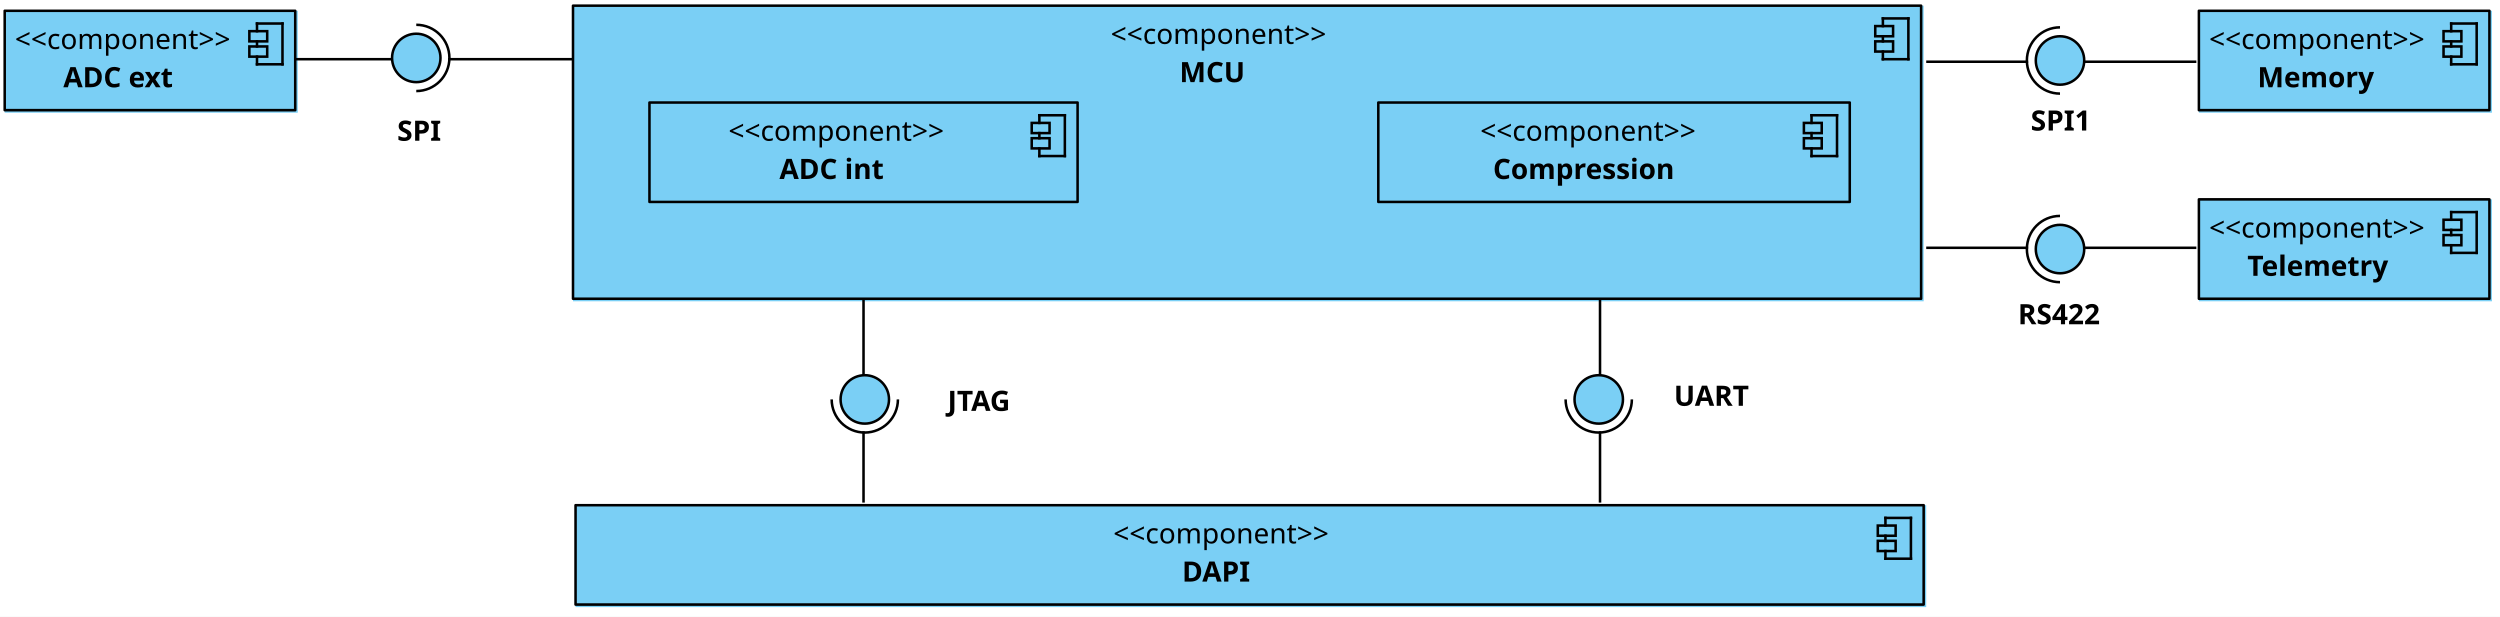
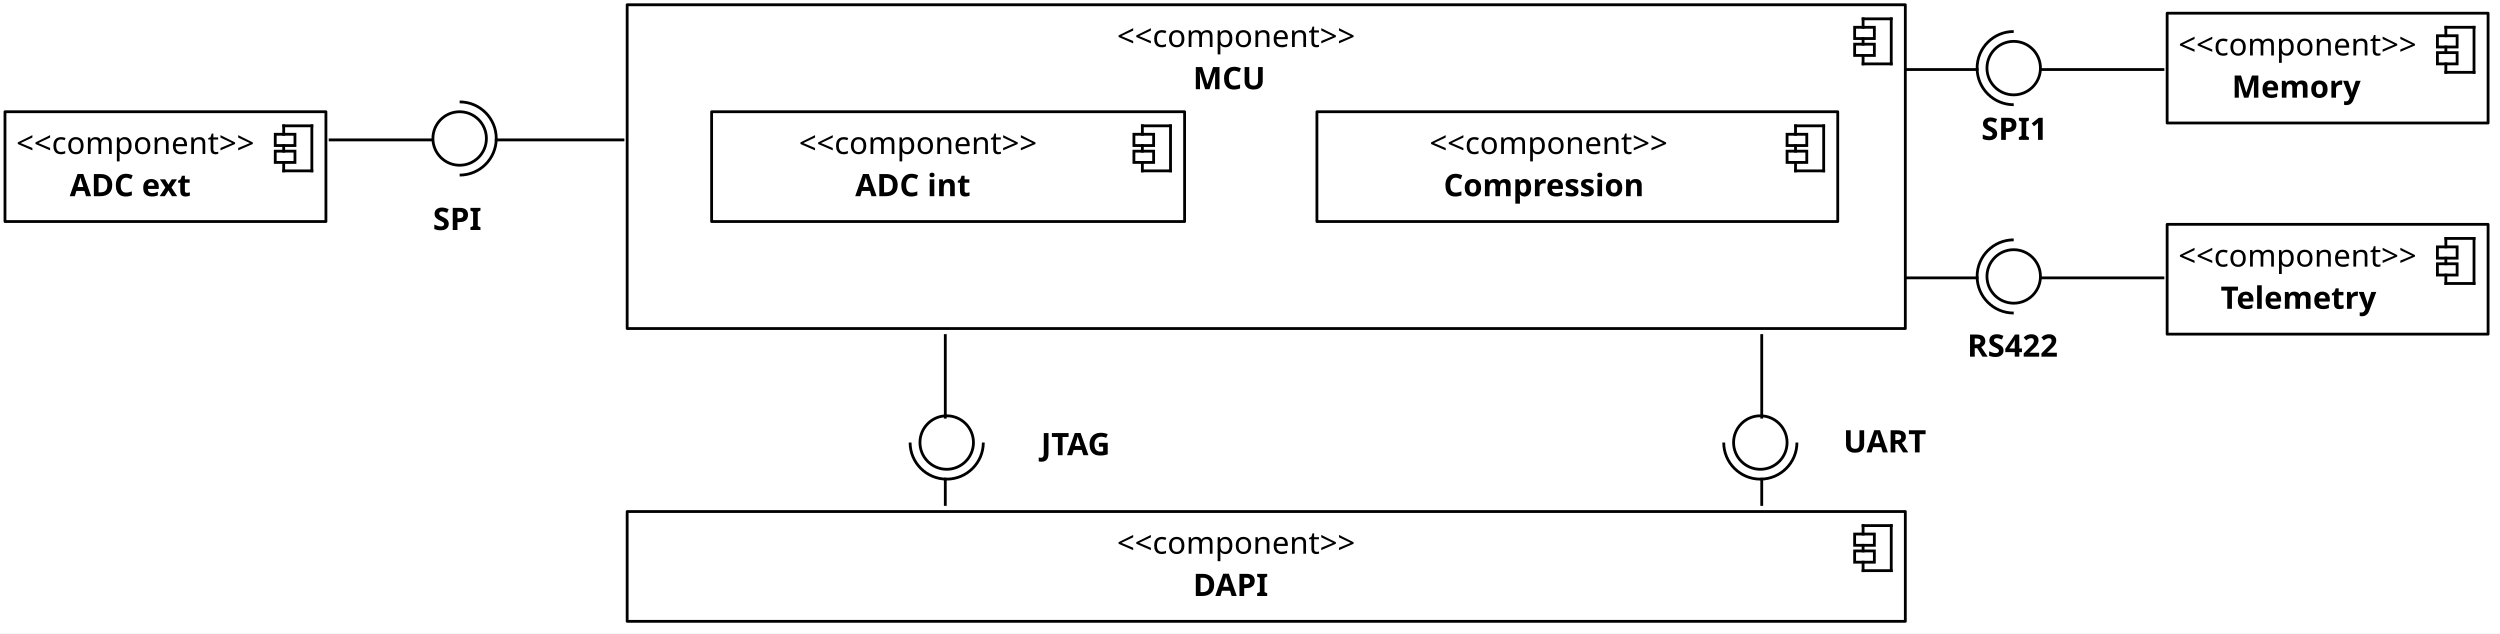
- <svg xmlns="http://www.w3.org/2000/svg" fill-opacity="0" color-rendering="auto" color-interpolation="auto" text-rendering="auto" stroke="rgb(0,0,0)" stroke-linecap="square" width="981" stroke-miterlimit="10" shape-rendering="auto" stroke-opacity="0" fill="rgb(0,0,0)" stroke-dasharray="none" font-weight="normal" stroke-width="1" height="242" font-family="'Dialog'" font-style="normal" stroke-linejoin="miter" font-size="12px" stroke-dashoffset="0" image-rendering="auto">
+ <svg xmlns="http://www.w3.org/2000/svg" fill-opacity="0" color-rendering="auto" color-interpolation="auto" text-rendering="auto" stroke="rgb(0,0,0)" stroke-linecap="square" width="888" stroke-miterlimit="10" shape-rendering="auto" stroke-opacity="0" fill="rgb(0,0,0)" stroke-dasharray="none" font-weight="normal" stroke-width="1" height="225" font-family="'Dialog'" font-style="normal" stroke-linejoin="miter" font-size="12px" stroke-dashoffset="0" image-rendering="auto">
  <defs id="genericDefs" />
  <g>
    <defs id="defs1">
      <clipPath clipPathUnits="userSpaceOnUse" id="clipPath1">
        <path d="M-7 -7 L126 -7 L126 51 L-7 51 L-7 -7 Z" />
      </clipPath>
      <clipPath clipPathUnits="userSpaceOnUse" id="clipPath2">
+         <path d="M0 0 L0 40 L90 40 L90 0 Z" />
+       </clipPath>
+       <clipPath clipPathUnits="userSpaceOnUse" id="clipPath3">
        <path d="M0 0 L0 7 L115 7 L115 0 Z" />
      </clipPath>
-       <clipPath clipPathUnits="userSpaceOnUse" id="clipPath3">
-         <path d="M0 0 L0 40 L90 40 L90 0 Z" />
-       </clipPath>
      <clipPath clipPathUnits="userSpaceOnUse" id="clipPath4">
-         <path d="M-7 -7 L541 -7 L541 127 L-7 127 L-7 -7 Z" />
+         <path d="M-7 -7 L466 -7 L466 127 L-7 127 L-7 -7 Z" />
      </clipPath>
      <clipPath clipPathUnits="userSpaceOnUse" id="clipPath5">
-         <path d="M0 0 L0 83 L530 83 L530 0 Z" />
+         <path d="M-0 0 L-0 116 L430 116 L430 0 Z" />
      </clipPath>
      <clipPath clipPathUnits="userSpaceOnUse" id="clipPath6">
-         <path d="M0 0 L0 116 L505 116 L505 0 Z" />
+         <path d="M-0 0 L-0 83 L455 83 L455 0 Z" />
      </clipPath>
      <clipPath clipPathUnits="userSpaceOnUse" id="clipPath7">
        <path d="M-7 -7 L180 -7 L180 51 L-7 51 L-7 -7 Z" />
      </clipPath>
      <clipPath clipPathUnits="userSpaceOnUse" id="clipPath8">
-         <path d="M0 0 L0 7 L169 7 L169 0 Z" />
+         <path d="M-0 0 L-0 40 L145 40 L145 0 Z" />
      </clipPath>
      <clipPath clipPathUnits="userSpaceOnUse" id="clipPath9">
-         <path d="M0 0 L0 40 L145 40 L145 0 Z" />
+         <path d="M-0 0 L-0 7 L169 7 L169 0 Z" />
      </clipPath>
      <clipPath clipPathUnits="userSpaceOnUse" id="clipPath10">
        <path d="M-7 -7 L197 -7 L197 51 L-7 51 L-7 -7 Z" />
      </clipPath>
      <clipPath clipPathUnits="userSpaceOnUse" id="clipPath11">
+         <path d="M-0 0 L-0 40 L162 40 L162 0 Z" />
+       </clipPath>
+       <clipPath clipPathUnits="userSpaceOnUse" id="clipPath12">
        <path d="M-0 0 L-0 7 L186 7 L186 0 Z" />
      </clipPath>
-       <clipPath clipPathUnits="userSpaceOnUse" id="clipPath12">
-         <path d="M-0 0 L-0 40 L162 40 L162 0 Z" />
-       </clipPath>
      <clipPath clipPathUnits="userSpaceOnUse" id="clipPath13">
+         <path d="M-0 0 L-0 40 L91 40 L91 0 Z" />
+       </clipPath>
+       <clipPath clipPathUnits="userSpaceOnUse" id="clipPath14">
        <path d="M-0 0 L-0 7 L115 7 L115 0 Z" />
      </clipPath>
-       <clipPath clipPathUnits="userSpaceOnUse" id="clipPath14">
-         <path d="M-0 0 L-0 40 L91 40 L91 0 Z" />
-       </clipPath>
      <clipPath clipPathUnits="userSpaceOnUse" id="clipPath15">
-         <path d="M-7 -7 L541 -7 L541 51 L-7 51 L-7 -7 Z" />
+         <path d="M-7 -7 L466 -7 L466 51 L-7 51 L-7 -7 Z" />
      </clipPath>
      <clipPath clipPathUnits="userSpaceOnUse" id="clipPath16">
-         <path d="M0 0 L0 7 L530 7 L530 0 Z" />
+         <path d="M-0 0 L-0 40 L430 40 L430 0 Z" />
      </clipPath>
      <clipPath clipPathUnits="userSpaceOnUse" id="clipPath17">
-         <path d="M0 0 L0 40 L505 40 L505 0 Z" />
+         <path d="M-0 0 L-0 7 L455 7 L455 0 Z" />
      </clipPath>
      <clipPath clipPathUnits="userSpaceOnUse" id="clipPath18">
        <path d="M-7 -7 L31 -7 L31 31 L-7 31 L-7 -7 Z" />
      </clipPath>
      <clipPath clipPathUnits="userSpaceOnUse" id="clipPath19">
+         <path d="M-37 -15 L74 -15 L74 30 L-37 30 L-37 -15 Z" />
+       </clipPath>
+       <clipPath clipPathUnits="userSpaceOnUse" id="clipPath20">
+         <path d="M-54 -16 L108 -16 L108 32 L-54 32 L-54 -16 Z" />
+       </clipPath>
+       <clipPath clipPathUnits="userSpaceOnUse" id="clipPath21">
+         <path d="M-44 -16 L88 -16 L88 32 L-44 32 L-44 -16 Z" />
+       </clipPath>
+       <clipPath clipPathUnits="userSpaceOnUse" id="clipPath22">
+         <path d="M-51 -17 L102 -17 L102 34 L-51 34 L-51 -17 Z" />
+       </clipPath>
+       <clipPath clipPathUnits="userSpaceOnUse" id="clipPath23">
        <path d="M-50 -16 L100 -16 L100 32 L-50 32 L-50 -16 Z" />
      </clipPath>
-       <clipPath clipPathUnits="userSpaceOnUse" id="clipPath20">
-         <path d="M-43 -15 L86 -15 L86 30 L-43 30 L-43 -15 Z" />
-       </clipPath>
-       <clipPath clipPathUnits="userSpaceOnUse" id="clipPath21">
-         <path d="M-54 -15 L108 -15 L108 30 L-54 30 L-54 -15 Z" />
-       </clipPath>
-       <clipPath clipPathUnits="userSpaceOnUse" id="clipPath22">
-         <path d="M-38 -16 L76 -16 L76 32 L-38 32 L-38 -16 Z" />
-       </clipPath>
-       <clipPath clipPathUnits="userSpaceOnUse" id="clipPath23">
-         <path d="M0 0 L119 0 L119 81 L0 81 L0 0 Z" />
-       </clipPath>
      <clipPath clipPathUnits="userSpaceOnUse" id="clipPath24">
-         <path d="M106 58 L106 74 L68 74 L68 58 ZM0 0 L0 81 L119 81 L119 0 Z" />
+         <path d="M0 0 L118 0 L118 81 L0 81 L0 0 Z" />
      </clipPath>
      <clipPath clipPathUnits="userSpaceOnUse" id="clipPath25">
-         <path d="M0 0 L133 0 L133 81 L0 81 L0 0 Z" />
+         <path d="M103 58 L103 73 L66 73 L66 58 ZM0 0 L0 81 L118 81 L118 0 Z" />
      </clipPath>
      <clipPath clipPathUnits="userSpaceOnUse" id="clipPath26">
-         <path d="M50 58 L50 74 L12 74 L12 58 ZM0 0 L0 81 L133 81 L133 0 Z" />
+         <path d="M-0 0 L131 0 L131 81 L-0 81 L-0 0 Z" />
      </clipPath>
      <clipPath clipPathUnits="userSpaceOnUse" id="clipPath27">
-         <path d="M-0 0 L125 0 L125 81 L-0 81 L-0 0 Z" />
+         <path d="M48 58 L48 73 L11 73 L11 58 ZM-0 0 L-0 81 L131 81 L131 0 Z" />
      </clipPath>
      <clipPath clipPathUnits="userSpaceOnUse" id="clipPath28">
-         <path d="M56 56 L56 71 L2 71 L2 56 ZM-0 0 L-0 81 L125 81 L125 0 Z" />
+         <path d="M-0 0 L124 0 L124 80 L-0 80 L-0 0 Z" />
      </clipPath>
      <clipPath clipPathUnits="userSpaceOnUse" id="clipPath29">
-         <path d="M118 56 L118 71 L64 71 L64 56 ZM-0 0 L-0 81 L125 81 L125 0 Z" />
+         <path d="M57 54 L57 70 L3 70 L3 54 ZM-0 0 L-0 80 L124 80 L124 0 Z" />
      </clipPath>
      <clipPath clipPathUnits="userSpaceOnUse" id="clipPath30">
-         <path d="M51 53 L51 68 L8 68 L8 53 ZM-0 0 L-0 81 L125 81 L125 0 Z" />
+         <path d="M-0 0 L110 0 L110 81 L-0 81 L-0 0 Z" />
      </clipPath>
      <clipPath clipPathUnits="userSpaceOnUse" id="clipPath31">
-         <path d="M113 53 L113 68 L70 68 L70 53 ZM-0 0 L-0 81 L125 81 L125 0 Z" />
+         <path d="M104 54 L104 70 L50 70 L50 54 ZM-0 0 L-0 81 L110 81 L110 0 Z" />
      </clipPath>
      <clipPath clipPathUnits="userSpaceOnUse" id="clipPath32">
+         <path d="M52 52 L52 68 L8 68 L8 52 ZM-0 0 L-0 80 L124 80 L124 0 Z" />
+       </clipPath>
+       <clipPath clipPathUnits="userSpaceOnUse" id="clipPath33">
+         <path d="M99 51 L99 67 L55 67 L55 51 ZM-0 0 L-0 81 L110 81 L110 0 Z" />
+       </clipPath>
+       <clipPath clipPathUnits="userSpaceOnUse" id="clipPath34">
        <path d="M-0 0 L81 0 L81 111 L-0 111 L-0 0 Z" />
      </clipPath>
-       <clipPath clipPathUnits="userSpaceOnUse" id="clipPath33">
-         <path d="M-0 0 L-0 111 L81 111 L81 84 L58 84 L58 68 L81 68 L81 0 Z" />
-       </clipPath>
-       <clipPath clipPathUnits="userSpaceOnUse" id="clipPath34">
-         <path d="M0 0 L81 0 L81 111 L0 111 L0 0 Z" />
-       </clipPath>
      <clipPath clipPathUnits="userSpaceOnUse" id="clipPath35">
-         <path d="M0 0 L0 111 L81 111 L81 86 L61 86 L61 70 L81 70 L81 0 Z" />
+         <path d="M-0 0 L-0 111 L81 111 L81 84 L57 84 L57 67 L81 67 L81 0 Z" />
      </clipPath>
      <clipPath clipPathUnits="userSpaceOnUse" id="clipPath36">
-         <path d="M0 0 L81 0 L81 112 L0 112 L0 0 Z" />
+         <path d="M-0 0 L-0 111 L81 111 L81 85 L62 85 L62 69 L81 69 L81 0 Z" />
      </clipPath>
      <clipPath clipPathUnits="userSpaceOnUse" id="clipPath37">
-         <path d="M0 0 L0 112 L81 112 L81 37 L61 37 L61 21 L81 21 L81 0 Z" />
+         <path d="M-0 0 L81 0 L81 95 L-0 95 L-0 0 Z" />
      </clipPath>
      <clipPath clipPathUnits="userSpaceOnUse" id="clipPath38">
-         <path d="M-0 0 L81 0 L81 112 L-0 112 L-0 0 Z" />
+         <path d="M-0 0 L-0 95 L81 95 L81 38 L62 38 L62 22 L81 22 L81 0 Z" />
      </clipPath>
      <clipPath clipPathUnits="userSpaceOnUse" id="clipPath39">
-         <path d="M-0 0 L-0 112 L81 112 L81 35 L58 35 L58 19 L81 19 L81 0 Z" />
+         <path d="M-0 0 L-0 95 L81 95 L81 37 L57 37 L57 20 L81 20 L81 0 Z" />
      </clipPath>
    </defs>
    <g fill="white" text-rendering="geometricPrecision" fill-opacity="1" stroke-opacity="1" stroke="white">
-       <rect x="0" width="981" height="242" y="0" stroke="none" />
-     </g>
-     <g font-size="11px" transform="translate(1.8462,4.2308)" fill-opacity="1" fill="rgb(122,207,245)" text-rendering="geometricPrecision" image-rendering="optimizeQuality" font-family="sans-serif" stroke="rgb(122,207,245)" font-weight="bold" stroke-opacity="1">
-       <rect x="0" width="115" height="40" y="0" clip-path="url(#clipPath1)" stroke="none" />
-     </g>
-     <g fill-opacity="1" text-rendering="geometricPrecision" stroke="black" stroke-linecap="butt" transform="translate(1.8462,4.2308)" stroke-miterlimit="0" stroke-opacity="1" fill="black" font-weight="bold" font-family="sans-serif" stroke-linejoin="round" font-size="11px" image-rendering="optimizeQuality">
+       <rect x="0" width="888" height="225" y="0" stroke="none" />
+     </g>
+     <g fill-opacity="1" text-rendering="geometricPrecision" stroke="black" stroke-linecap="butt" transform="translate(1.7692,39.6923)" stroke-miterlimit="0" stroke-opacity="1" fill="black" font-weight="bold" font-family="sans-serif" stroke-linejoin="round" font-size="11px" image-rendering="optimizeQuality">
      <rect fill="none" x="0" width="114" height="39" y="0" clip-path="url(#clipPath1)" />
      <line stroke-linecap="square" clip-path="url(#clipPath1)" fill="none" x1="99" x2="109" y1="5" y2="5" stroke-linejoin="miter" stroke-miterlimit="10" />
      <line stroke-linecap="square" clip-path="url(#clipPath1)" fill="none" x1="109" x2="109" y1="5" y2="21" stroke-linejoin="miter" stroke-miterlimit="10" />
      <line stroke-linecap="square" clip-path="url(#clipPath1)" fill="none" x1="99" x2="109" y1="21" y2="21" stroke-linejoin="miter" stroke-miterlimit="10" />
      <line stroke-linecap="square" clip-path="url(#clipPath1)" fill="none" x1="99" x2="99" y1="5" y2="8" stroke-linejoin="miter" stroke-miterlimit="10" />
      <rect stroke-linecap="square" x="96" y="8" clip-path="url(#clipPath1)" fill="none" width="7" stroke-linejoin="miter" height="4" stroke-miterlimit="10" />
      <line stroke-linecap="square" clip-path="url(#clipPath1)" fill="none" x1="99" x2="99" y1="12" y2="14" stroke-linejoin="miter" stroke-miterlimit="10" />
      <rect stroke-linecap="square" x="96" y="14" clip-path="url(#clipPath1)" fill="none" width="7" stroke-linejoin="miter" height="4" stroke-miterlimit="10" />
      <line stroke-linecap="square" clip-path="url(#clipPath1)" fill="none" x1="99" x2="99" y1="18" y2="21" stroke-linejoin="miter" stroke-miterlimit="10" />
    </g>
-     <g font-size="11px" transform="translate(1.8462,4.2308)" fill-opacity="1" fill="black" text-rendering="geometricPrecision" image-rendering="optimizeQuality" font-family="sans-serif" stroke="black" stroke-opacity="1">
-       <text x="4" xml:space="preserve" y="15" clip-path="url(#clipPath3)" stroke="none">&lt;&lt;component&gt;&gt;</text>
-       <text x="23" xml:space="preserve" y="30" clip-path="url(#clipPath3)" font-weight="bold" stroke="none">ADC ext</text>
-     </g>
-     <g font-size="11px" transform="translate(224.8462,2.2308)" fill-opacity="1" fill="rgb(122,207,245)" text-rendering="geometricPrecision" image-rendering="optimizeQuality" font-family="sans-serif" stroke="rgb(122,207,245)" font-weight="bold" stroke-opacity="1">
-       <rect x="0" width="530" height="116" y="0" clip-path="url(#clipPath4)" stroke="none" />
-     </g>
-     <g fill-opacity="1" text-rendering="geometricPrecision" stroke="black" stroke-linecap="butt" transform="translate(224.8462,2.2308)" stroke-miterlimit="0" stroke-opacity="1" fill="black" font-weight="bold" font-family="sans-serif" stroke-linejoin="round" font-size="11px" image-rendering="optimizeQuality">
-       <rect fill="none" x="0" width="529" height="115" y="0" clip-path="url(#clipPath4)" />
-       <line stroke-linecap="square" clip-path="url(#clipPath4)" fill="none" x1="514" x2="524" y1="5" y2="5" stroke-linejoin="miter" stroke-miterlimit="10" />
-       <line stroke-linecap="square" clip-path="url(#clipPath4)" fill="none" x1="524" x2="524" y1="5" y2="21" stroke-linejoin="miter" stroke-miterlimit="10" />
-       <line stroke-linecap="square" clip-path="url(#clipPath4)" fill="none" x1="514" x2="524" y1="21" y2="21" stroke-linejoin="miter" stroke-miterlimit="10" />
-       <line stroke-linecap="square" clip-path="url(#clipPath4)" fill="none" x1="514" x2="514" y1="5" y2="8" stroke-linejoin="miter" stroke-miterlimit="10" />
-       <rect stroke-linecap="square" x="511" y="8" clip-path="url(#clipPath4)" fill="none" width="7" stroke-linejoin="miter" height="4" stroke-miterlimit="10" />
-       <line stroke-linecap="square" clip-path="url(#clipPath4)" fill="none" x1="514" x2="514" y1="12" y2="14" stroke-linejoin="miter" stroke-miterlimit="10" />
-       <rect stroke-linecap="square" x="511" y="14" clip-path="url(#clipPath4)" fill="none" width="7" stroke-linejoin="miter" height="4" stroke-miterlimit="10" />
-       <line stroke-linecap="square" clip-path="url(#clipPath4)" fill="none" x1="514" x2="514" y1="18" y2="21" stroke-linejoin="miter" stroke-miterlimit="10" />
-     </g>
-     <g font-size="11px" transform="translate(224.8462,2.2308)" fill-opacity="1" fill="black" text-rendering="geometricPrecision" image-rendering="optimizeQuality" font-family="sans-serif" stroke="black" stroke-opacity="1">
-       <text x="211" xml:space="preserve" y="15" clip-path="url(#clipPath6)" stroke="none">&lt;&lt;component&gt;&gt;</text>
-       <text x="238" xml:space="preserve" y="30" clip-path="url(#clipPath6)" font-weight="bold" stroke="none">MCU</text>
-     </g>
-     <g font-size="11px" transform="translate(254.8462,40.2308)" fill-opacity="1" fill="rgb(122,207,245)" text-rendering="geometricPrecision" image-rendering="optimizeQuality" font-family="sans-serif" stroke="rgb(122,207,245)" font-weight="bold" stroke-opacity="1">
-       <rect x="0" width="169" height="40" y="0" clip-path="url(#clipPath7)" stroke="none" />
-     </g>
-     <g fill-opacity="1" text-rendering="geometricPrecision" stroke="black" stroke-linecap="butt" transform="translate(254.8462,40.2308)" stroke-miterlimit="0" stroke-opacity="1" fill="black" font-weight="bold" font-family="sans-serif" stroke-linejoin="round" font-size="11px" image-rendering="optimizeQuality">
+     <g font-size="11px" transform="translate(1.7692,39.6923)" fill-opacity="1" fill="black" text-rendering="geometricPrecision" image-rendering="optimizeQuality" font-family="sans-serif" stroke="black" stroke-opacity="1">
+       <text x="4" xml:space="preserve" y="15" clip-path="url(#clipPath2)" stroke="none">&lt;&lt;component&gt;&gt;</text>
+       <text x="23" xml:space="preserve" y="30" clip-path="url(#clipPath2)" font-weight="bold" stroke="none">ADC ext</text>
+     </g>
+     <g fill-opacity="1" text-rendering="geometricPrecision" stroke="black" stroke-linecap="butt" transform="translate(222.7692,1.6923)" stroke-miterlimit="0" stroke-opacity="1" fill="black" font-weight="bold" font-family="sans-serif" stroke-linejoin="round" font-size="11px" image-rendering="optimizeQuality">
+       <rect fill="none" x="0" width="454" height="115" y="0" clip-path="url(#clipPath4)" />
+       <line stroke-linecap="square" clip-path="url(#clipPath4)" fill="none" x1="439" x2="449" y1="5" y2="5" stroke-linejoin="miter" stroke-miterlimit="10" />
+       <line stroke-linecap="square" clip-path="url(#clipPath4)" fill="none" x1="449" x2="449" y1="5" y2="21" stroke-linejoin="miter" stroke-miterlimit="10" />
+       <line stroke-linecap="square" clip-path="url(#clipPath4)" fill="none" x1="439" x2="449" y1="21" y2="21" stroke-linejoin="miter" stroke-miterlimit="10" />
+       <line stroke-linecap="square" clip-path="url(#clipPath4)" fill="none" x1="439" x2="439" y1="5" y2="8" stroke-linejoin="miter" stroke-miterlimit="10" />
+       <rect stroke-linecap="square" x="436" y="8" clip-path="url(#clipPath4)" fill="none" width="7" stroke-linejoin="miter" height="4" stroke-miterlimit="10" />
+       <line stroke-linecap="square" clip-path="url(#clipPath4)" fill="none" x1="439" x2="439" y1="12" y2="14" stroke-linejoin="miter" stroke-miterlimit="10" />
+       <rect stroke-linecap="square" x="436" y="14" clip-path="url(#clipPath4)" fill="none" width="7" stroke-linejoin="miter" height="4" stroke-miterlimit="10" />
+       <line stroke-linecap="square" clip-path="url(#clipPath4)" fill="none" x1="439" x2="439" y1="18" y2="21" stroke-linejoin="miter" stroke-miterlimit="10" />
+     </g>
+     <g font-size="11px" transform="translate(222.7692,1.6923)" fill-opacity="1" fill="black" text-rendering="geometricPrecision" image-rendering="optimizeQuality" font-family="sans-serif" stroke="black" stroke-opacity="1">
+       <text x="174" xml:space="preserve" y="15" clip-path="url(#clipPath5)" stroke="none">&lt;&lt;component&gt;&gt;</text>
+       <text x="201" xml:space="preserve" y="30" clip-path="url(#clipPath5)" font-weight="bold" stroke="none">MCU</text>
+     </g>
+     <g fill-opacity="1" text-rendering="geometricPrecision" stroke="black" stroke-linecap="butt" transform="translate(252.7692,39.6923)" stroke-miterlimit="0" stroke-opacity="1" fill="black" font-weight="bold" font-family="sans-serif" stroke-linejoin="round" font-size="11px" image-rendering="optimizeQuality">
      <rect fill="none" x="0" width="168" height="39" y="0" clip-path="url(#clipPath7)" />
      <line stroke-linecap="square" clip-path="url(#clipPath7)" fill="none" x1="153" x2="163" y1="5" y2="5" stroke-linejoin="miter" stroke-miterlimit="10" />
      <line stroke-linecap="square" clip-path="url(#clipPath7)" fill="none" x1="163" x2="163" y1="5" y2="21" stroke-linejoin="miter" stroke-miterlimit="10" />
      <line stroke-linecap="square" clip-path="url(#clipPath7)" fill="none" x1="153" x2="163" y1="21" y2="21" stroke-linejoin="miter" stroke-miterlimit="10" />
      <line stroke-linecap="square" clip-path="url(#clipPath7)" fill="none" x1="153" x2="153" y1="5" y2="8" stroke-linejoin="miter" stroke-miterlimit="10" />
      <rect stroke-linecap="square" x="150" y="8" clip-path="url(#clipPath7)" fill="none" width="7" stroke-linejoin="miter" height="4" stroke-miterlimit="10" />
      <line stroke-linecap="square" clip-path="url(#clipPath7)" fill="none" x1="153" x2="153" y1="12" y2="14" stroke-linejoin="miter" stroke-miterlimit="10" />
      <rect stroke-linecap="square" x="150" y="14" clip-path="url(#clipPath7)" fill="none" width="7" stroke-linejoin="miter" height="4" stroke-miterlimit="10" />
      <line stroke-linecap="square" clip-path="url(#clipPath7)" fill="none" x1="153" x2="153" y1="18" y2="21" stroke-linejoin="miter" stroke-miterlimit="10" />
    </g>
-     <g font-size="11px" transform="translate(254.8462,40.2308)" fill-opacity="1" fill="black" text-rendering="geometricPrecision" image-rendering="optimizeQuality" font-family="sans-serif" stroke="black" stroke-opacity="1">
-       <text x="31" xml:space="preserve" y="15" clip-path="url(#clipPath9)" stroke="none">&lt;&lt;component&gt;&gt;</text>
-       <text x="51" xml:space="preserve" y="30" clip-path="url(#clipPath9)" font-weight="bold" stroke="none">ADC int</text>
-     </g>
-     <g font-size="11px" transform="translate(540.8462,40.2308)" fill-opacity="1" fill="rgb(122,207,245)" text-rendering="geometricPrecision" image-rendering="optimizeQuality" font-family="sans-serif" stroke="rgb(122,207,245)" font-weight="bold" stroke-opacity="1">
-       <rect x="0" width="186" height="40" y="0" clip-path="url(#clipPath10)" stroke="none" />
-     </g>
-     <g fill-opacity="1" text-rendering="geometricPrecision" stroke="black" stroke-linecap="butt" transform="translate(540.8462,40.2308)" stroke-miterlimit="0" stroke-opacity="1" fill="black" font-weight="bold" font-family="sans-serif" stroke-linejoin="round" font-size="11px" image-rendering="optimizeQuality">
+     <g font-size="11px" transform="translate(252.7692,39.6923)" fill-opacity="1" fill="black" text-rendering="geometricPrecision" image-rendering="optimizeQuality" font-family="sans-serif" stroke="black" stroke-opacity="1">
+       <text x="31" xml:space="preserve" y="15" clip-path="url(#clipPath8)" stroke="none">&lt;&lt;component&gt;&gt;</text>
+       <text x="51" xml:space="preserve" y="30" clip-path="url(#clipPath8)" font-weight="bold" stroke="none">ADC int</text>
+     </g>
+     <g fill-opacity="1" text-rendering="geometricPrecision" stroke="black" stroke-linecap="butt" transform="translate(467.7692,39.6923)" stroke-miterlimit="0" stroke-opacity="1" fill="black" font-weight="bold" font-family="sans-serif" stroke-linejoin="round" font-size="11px" image-rendering="optimizeQuality">
      <rect fill="none" x="0" width="185" height="39" y="0" clip-path="url(#clipPath10)" />
      <line stroke-linecap="square" clip-path="url(#clipPath10)" fill="none" x1="170" x2="180" y1="5" y2="5" stroke-linejoin="miter" stroke-miterlimit="10" />
      <line stroke-linecap="square" clip-path="url(#clipPath10)" fill="none" x1="180" x2="180" y1="5" y2="21" stroke-linejoin="miter" stroke-miterlimit="10" />
      <line stroke-linecap="square" clip-path="url(#clipPath10)" fill="none" x1="170" x2="180" y1="21" y2="21" stroke-linejoin="miter" stroke-miterlimit="10" />
      <line stroke-linecap="square" clip-path="url(#clipPath10)" fill="none" x1="170" x2="170" y1="5" y2="8" stroke-linejoin="miter" stroke-miterlimit="10" />
      <rect stroke-linecap="square" x="167" y="8" clip-path="url(#clipPath10)" fill="none" width="7" stroke-linejoin="miter" height="4" stroke-miterlimit="10" />
      <line stroke-linecap="square" clip-path="url(#clipPath10)" fill="none" x1="170" x2="170" y1="12" y2="14" stroke-linejoin="miter" stroke-miterlimit="10" />
      <rect stroke-linecap="square" x="167" y="14" clip-path="url(#clipPath10)" fill="none" width="7" stroke-linejoin="miter" height="4" stroke-miterlimit="10" />
      <line stroke-linecap="square" clip-path="url(#clipPath10)" fill="none" x1="170" x2="170" y1="18" y2="21" stroke-linejoin="miter" stroke-miterlimit="10" />
    </g>
-     <g font-size="11px" transform="translate(540.8462,40.2308)" fill-opacity="1" fill="black" text-rendering="geometricPrecision" image-rendering="optimizeQuality" font-family="sans-serif" stroke="black" stroke-opacity="1">
-       <text x="40" xml:space="preserve" y="15" clip-path="url(#clipPath12)" stroke="none">&lt;&lt;component&gt;&gt;</text>
-       <text x="45" xml:space="preserve" y="30" clip-path="url(#clipPath12)" font-weight="bold" stroke="none">Compression</text>
-     </g>
-     <g font-size="11px" transform="translate(862.8462,4.2308)" fill-opacity="1" fill="rgb(122,207,245)" text-rendering="geometricPrecision" image-rendering="optimizeQuality" font-family="sans-serif" stroke="rgb(122,207,245)" font-weight="bold" stroke-opacity="1">
-       <rect x="0" width="115" height="40" y="0" clip-path="url(#clipPath1)" stroke="none" />
-     </g>
-     <g fill-opacity="1" text-rendering="geometricPrecision" stroke="black" stroke-linecap="butt" transform="translate(862.8462,4.2308)" stroke-miterlimit="0" stroke-opacity="1" fill="black" font-weight="bold" font-family="sans-serif" stroke-linejoin="round" font-size="11px" image-rendering="optimizeQuality">
+     <g font-size="11px" transform="translate(467.7692,39.6923)" fill-opacity="1" fill="black" text-rendering="geometricPrecision" image-rendering="optimizeQuality" font-family="sans-serif" stroke="black" stroke-opacity="1">
+       <text x="40" xml:space="preserve" y="15" clip-path="url(#clipPath11)" stroke="none">&lt;&lt;component&gt;&gt;</text>
+       <text x="45" xml:space="preserve" y="30" clip-path="url(#clipPath11)" font-weight="bold" stroke="none">Compression</text>
+     </g>
+     <g fill-opacity="1" text-rendering="geometricPrecision" stroke="black" stroke-linecap="butt" transform="translate(769.7692,4.6923)" stroke-miterlimit="0" stroke-opacity="1" fill="black" font-weight="bold" font-family="sans-serif" stroke-linejoin="round" font-size="11px" image-rendering="optimizeQuality">
      <rect fill="none" x="0" width="114" height="39" y="0" clip-path="url(#clipPath1)" />
      <line stroke-linecap="square" clip-path="url(#clipPath1)" fill="none" x1="99" x2="109" y1="5" y2="5" stroke-linejoin="miter" stroke-miterlimit="10" />
      <line stroke-linecap="square" clip-path="url(#clipPath1)" fill="none" x1="109" x2="109" y1="5" y2="21" stroke-linejoin="miter" stroke-miterlimit="10" />
      <line stroke-linecap="square" clip-path="url(#clipPath1)" fill="none" x1="99" x2="109" y1="21" y2="21" stroke-linejoin="miter" stroke-miterlimit="10" />
      <line stroke-linecap="square" clip-path="url(#clipPath1)" fill="none" x1="99" x2="99" y1="5" y2="8" stroke-linejoin="miter" stroke-miterlimit="10" />
      <rect stroke-linecap="square" x="96" y="8" clip-path="url(#clipPath1)" fill="none" width="7" stroke-linejoin="miter" height="4" stroke-miterlimit="10" />
      <line stroke-linecap="square" clip-path="url(#clipPath1)" fill="none" x1="99" x2="99" y1="12" y2="14" stroke-linejoin="miter" stroke-miterlimit="10" />
      <rect stroke-linecap="square" x="96" y="14" clip-path="url(#clipPath1)" fill="none" width="7" stroke-linejoin="miter" height="4" stroke-miterlimit="10" />
      <line stroke-linecap="square" clip-path="url(#clipPath1)" fill="none" x1="99" x2="99" y1="18" y2="21" stroke-linejoin="miter" stroke-miterlimit="10" />
    </g>
-     <g font-size="11px" transform="translate(862.8462,4.2308)" fill-opacity="1" fill="black" text-rendering="geometricPrecision" image-rendering="optimizeQuality" font-family="sans-serif" stroke="black" stroke-opacity="1">
-       <text x="4" xml:space="preserve" y="15" clip-path="url(#clipPath14)" stroke="none">&lt;&lt;component&gt;&gt;</text>
-       <text x="23" xml:space="preserve" y="30" clip-path="url(#clipPath14)" font-weight="bold" stroke="none">Memory</text>
-     </g>
-     <g font-size="11px" transform="translate(862.8462,78.2308)" fill-opacity="1" fill="rgb(122,207,245)" text-rendering="geometricPrecision" image-rendering="optimizeQuality" font-family="sans-serif" stroke="rgb(122,207,245)" font-weight="bold" stroke-opacity="1">
-       <rect x="0" width="115" height="40" y="0" clip-path="url(#clipPath1)" stroke="none" />
-     </g>
-     <g fill-opacity="1" text-rendering="geometricPrecision" stroke="black" stroke-linecap="butt" transform="translate(862.8462,78.2308)" stroke-miterlimit="0" stroke-opacity="1" fill="black" font-weight="bold" font-family="sans-serif" stroke-linejoin="round" font-size="11px" image-rendering="optimizeQuality">
+     <g font-size="11px" transform="translate(769.7692,4.6923)" fill-opacity="1" fill="black" text-rendering="geometricPrecision" image-rendering="optimizeQuality" font-family="sans-serif" stroke="black" stroke-opacity="1">
+       <text x="4" xml:space="preserve" y="15" clip-path="url(#clipPath13)" stroke="none">&lt;&lt;component&gt;&gt;</text>
+       <text x="23" xml:space="preserve" y="30" clip-path="url(#clipPath13)" font-weight="bold" stroke="none">Memory</text>
+     </g>
+     <g fill-opacity="1" text-rendering="geometricPrecision" stroke="black" stroke-linecap="butt" transform="translate(769.7692,79.6923)" stroke-miterlimit="0" stroke-opacity="1" fill="black" font-weight="bold" font-family="sans-serif" stroke-linejoin="round" font-size="11px" image-rendering="optimizeQuality">
      <rect fill="none" x="0" width="114" height="39" y="0" clip-path="url(#clipPath1)" />
      <line stroke-linecap="square" clip-path="url(#clipPath1)" fill="none" x1="99" x2="109" y1="5" y2="5" stroke-linejoin="miter" stroke-miterlimit="10" />
      <line stroke-linecap="square" clip-path="url(#clipPath1)" fill="none" x1="109" x2="109" y1="5" y2="21" stroke-linejoin="miter" stroke-miterlimit="10" />
      <line stroke-linecap="square" clip-path="url(#clipPath1)" fill="none" x1="99" x2="109" y1="21" y2="21" stroke-linejoin="miter" stroke-miterlimit="10" />
      <line stroke-linecap="square" clip-path="url(#clipPath1)" fill="none" x1="99" x2="99" y1="5" y2="8" stroke-linejoin="miter" stroke-miterlimit="10" />
      <rect stroke-linecap="square" x="96" y="8" clip-path="url(#clipPath1)" fill="none" width="7" stroke-linejoin="miter" height="4" stroke-miterlimit="10" />
      <line stroke-linecap="square" clip-path="url(#clipPath1)" fill="none" x1="99" x2="99" y1="12" y2="14" stroke-linejoin="miter" stroke-miterlimit="10" />
      <rect stroke-linecap="square" x="96" y="14" clip-path="url(#clipPath1)" fill="none" width="7" stroke-linejoin="miter" height="4" stroke-miterlimit="10" />
      <line stroke-linecap="square" clip-path="url(#clipPath1)" fill="none" x1="99" x2="99" y1="18" y2="21" stroke-linejoin="miter" stroke-miterlimit="10" />
    </g>
-     <g font-size="11px" transform="translate(862.8462,78.2308)" fill-opacity="1" fill="black" text-rendering="geometricPrecision" image-rendering="optimizeQuality" font-family="sans-serif" stroke="black" stroke-opacity="1">
-       <text x="4" xml:space="preserve" y="15" clip-path="url(#clipPath14)" stroke="none">&lt;&lt;component&gt;&gt;</text>
-       <text x="19" xml:space="preserve" y="30" clip-path="url(#clipPath14)" font-weight="bold" stroke="none">Telemetry</text>
-     </g>
-     <g font-size="11px" transform="translate(225.8462,198.2308)" fill-opacity="1" fill="rgb(122,207,245)" text-rendering="geometricPrecision" image-rendering="optimizeQuality" font-family="sans-serif" stroke="rgb(122,207,245)" font-weight="bold" stroke-opacity="1">
-       <rect x="0" width="530" height="40" y="0" clip-path="url(#clipPath15)" stroke="none" />
-     </g>
-     <g fill-opacity="1" text-rendering="geometricPrecision" stroke="black" stroke-linecap="butt" transform="translate(225.8462,198.2308)" stroke-miterlimit="0" stroke-opacity="1" fill="black" font-weight="bold" font-family="sans-serif" stroke-linejoin="round" font-size="11px" image-rendering="optimizeQuality">
-       <rect fill="none" x="0" width="529" height="39" y="0" clip-path="url(#clipPath15)" />
-       <line stroke-linecap="square" clip-path="url(#clipPath15)" fill="none" x1="514" x2="524" y1="5" y2="5" stroke-linejoin="miter" stroke-miterlimit="10" />
-       <line stroke-linecap="square" clip-path="url(#clipPath15)" fill="none" x1="524" x2="524" y1="5" y2="21" stroke-linejoin="miter" stroke-miterlimit="10" />
-       <line stroke-linecap="square" clip-path="url(#clipPath15)" fill="none" x1="514" x2="524" y1="21" y2="21" stroke-linejoin="miter" stroke-miterlimit="10" />
-       <line stroke-linecap="square" clip-path="url(#clipPath15)" fill="none" x1="514" x2="514" y1="5" y2="8" stroke-linejoin="miter" stroke-miterlimit="10" />
-       <rect stroke-linecap="square" x="511" y="8" clip-path="url(#clipPath15)" fill="none" width="7" stroke-linejoin="miter" height="4" stroke-miterlimit="10" />
-       <line stroke-linecap="square" clip-path="url(#clipPath15)" fill="none" x1="514" x2="514" y1="12" y2="14" stroke-linejoin="miter" stroke-miterlimit="10" />
-       <rect stroke-linecap="square" x="511" y="14" clip-path="url(#clipPath15)" fill="none" width="7" stroke-linejoin="miter" height="4" stroke-miterlimit="10" />
-       <line stroke-linecap="square" clip-path="url(#clipPath15)" fill="none" x1="514" x2="514" y1="18" y2="21" stroke-linejoin="miter" stroke-miterlimit="10" />
-     </g>
-     <g font-size="11px" transform="translate(225.8462,198.2308)" fill-opacity="1" fill="black" text-rendering="geometricPrecision" image-rendering="optimizeQuality" font-family="sans-serif" stroke="black" stroke-opacity="1">
-       <text x="211" xml:space="preserve" y="15" clip-path="url(#clipPath17)" stroke="none">&lt;&lt;component&gt;&gt;</text>
-       <text x="238" xml:space="preserve" y="30" clip-path="url(#clipPath17)" font-weight="bold" stroke="none">DAPI</text>
-     </g>
-     <g font-size="11px" transform="translate(153.8462,13.2308)" fill-opacity="1" fill="rgb(122,207,245)" text-rendering="geometricPrecision" image-rendering="optimizeQuality" font-family="sans-serif" stroke="rgb(122,207,245)" font-weight="bold" stroke-opacity="1">
-       <circle r="9.5" clip-path="url(#clipPath18)" cx="9.5" cy="9.5" stroke="none" />
-     </g>
-     <g fill-opacity="1" text-rendering="geometricPrecision" stroke="black" stroke-linecap="butt" transform="translate(153.8462,13.2308)" stroke-miterlimit="0" stroke-opacity="1" fill="black" font-weight="bold" font-family="sans-serif" stroke-linejoin="round" font-size="11px" image-rendering="optimizeQuality">
-       <circle fill="none" r="9.5" clip-path="url(#clipPath18)" cx="9.5" cy="9.5" />
-     </g>
-     <g font-size="11px" transform="translate(798.8462,88.2308)" fill-opacity="1" fill="rgb(122,207,245)" text-rendering="geometricPrecision" image-rendering="optimizeQuality" font-family="sans-serif" stroke="rgb(122,207,245)" font-weight="bold" stroke-opacity="1">
-       <circle r="9.5" clip-path="url(#clipPath18)" cx="9.5" cy="9.5" stroke="none" />
-     </g>
-     <g fill-opacity="1" text-rendering="geometricPrecision" stroke="black" stroke-linecap="butt" transform="translate(798.8462,88.2308)" stroke-miterlimit="0" stroke-opacity="1" fill="black" font-weight="bold" font-family="sans-serif" stroke-linejoin="round" font-size="11px" image-rendering="optimizeQuality">
-       <circle fill="none" r="9.5" clip-path="url(#clipPath18)" cx="9.5" cy="9.5" />
-     </g>
-     <g font-size="11px" transform="translate(798.8462,14.2308)" fill-opacity="1" fill="rgb(122,207,245)" text-rendering="geometricPrecision" image-rendering="optimizeQuality" font-family="sans-serif" stroke="rgb(122,207,245)" font-weight="bold" stroke-opacity="1">
-       <circle r="9.5" clip-path="url(#clipPath18)" cx="9.5" cy="9.5" stroke="none" />
-     </g>
-     <g fill-opacity="1" text-rendering="geometricPrecision" stroke="black" stroke-linecap="butt" transform="translate(798.8462,14.2308)" stroke-miterlimit="0" stroke-opacity="1" fill="black" font-weight="bold" font-family="sans-serif" stroke-linejoin="round" font-size="11px" image-rendering="optimizeQuality">
-       <circle fill="none" r="9.5" clip-path="url(#clipPath18)" cx="9.5" cy="9.5" />
-     </g>
-     <g font-size="11px" transform="translate(617.8462,147.2308)" fill-opacity="1" fill="rgb(122,207,245)" text-rendering="geometricPrecision" image-rendering="optimizeQuality" font-family="sans-serif" stroke="rgb(122,207,245)" font-weight="bold" stroke-opacity="1">
-       <circle r="9.5" clip-path="url(#clipPath18)" cx="9.5" cy="9.5" stroke="none" />
-     </g>
-     <g fill-opacity="1" text-rendering="geometricPrecision" stroke="black" stroke-linecap="butt" transform="translate(617.8462,147.2308)" stroke-miterlimit="0" stroke-opacity="1" fill="black" font-weight="bold" font-family="sans-serif" stroke-linejoin="round" font-size="11px" image-rendering="optimizeQuality">
-       <circle fill="none" r="9.5" clip-path="url(#clipPath18)" cx="9.5" cy="9.5" />
-     </g>
-     <g font-size="11px" transform="translate(329.8462,147.2308)" fill-opacity="1" fill="rgb(122,207,245)" text-rendering="geometricPrecision" image-rendering="optimizeQuality" font-family="sans-serif" stroke="rgb(122,207,245)" font-weight="bold" stroke-opacity="1">
-       <circle r="9.5" clip-path="url(#clipPath18)" cx="9.5" cy="9.5" stroke="none" />
-     </g>
-     <g fill-opacity="1" text-rendering="geometricPrecision" stroke="black" stroke-linecap="butt" transform="translate(329.8462,147.2308)" stroke-miterlimit="0" stroke-opacity="1" fill="black" font-weight="bold" font-family="sans-serif" stroke-linejoin="round" font-size="11px" image-rendering="optimizeQuality">
-       <circle fill="none" r="9.5" clip-path="url(#clipPath18)" cx="9.5" cy="9.5" />
-     </g>
-     <g font-size="11px" transform="translate(361.8462,149.2308)" fill-opacity="1" fill="black" text-rendering="geometricPrecision" image-rendering="optimizeQuality" font-family="sans-serif" stroke="black" font-weight="bold" stroke-opacity="1">
-       <text x="10" xml:space="preserve" y="12" clip-path="url(#clipPath19)" stroke="none">JTAG</text>
-     </g>
-     <g font-size="11px" transform="translate(647.8462,147.2308)" fill-opacity="1" fill="black" text-rendering="geometricPrecision" image-rendering="optimizeQuality" font-family="sans-serif" stroke="black" font-weight="bold" stroke-opacity="1">
-       <text x="9" xml:space="preserve" y="12" clip-path="url(#clipPath19)" stroke="none">UART</text>
-     </g>
-     <g font-size="11px" transform="translate(787.8462,39.2308)" fill-opacity="1" fill="black" text-rendering="geometricPrecision" image-rendering="optimizeQuality" font-family="sans-serif" stroke="black" font-weight="bold" stroke-opacity="1">
-       <text x="9" xml:space="preserve" y="12" clip-path="url(#clipPath20)" stroke="none">SPI1</text>
-     </g>
-     <g font-size="11px" transform="translate(781.8462,115.2308)" fill-opacity="1" fill="black" text-rendering="geometricPrecision" image-rendering="optimizeQuality" font-family="sans-serif" stroke="black" font-weight="bold" stroke-opacity="1">
-       <text x="10" xml:space="preserve" y="12" clip-path="url(#clipPath21)" stroke="none">RS422</text>
-     </g>
-     <g font-size="11px" transform="translate(145.8462,43.2308)" fill-opacity="1" fill="black" text-rendering="geometricPrecision" image-rendering="optimizeQuality" font-family="sans-serif" stroke="black" font-weight="bold" stroke-opacity="1">
-       <text x="10" xml:space="preserve" y="12" clip-path="url(#clipPath22)" stroke="none">SPI</text>
-     </g>
-     <g stroke-linecap="butt" font-size="11px" transform="translate(77.8462,-14.7692)" fill-opacity="1" fill="black" text-rendering="geometricPrecision" image-rendering="optimizeQuality" font-family="sans-serif" stroke-linejoin="round" stroke="black" stroke-opacity="1">
-       <line y2="38" fill="none" x1="76" clip-path="url(#clipPath24)" x2="38" y1="38" />
-     </g>
-     <g stroke-linecap="butt" font-size="11px" transform="translate(133.8462,-14.7692)" fill-opacity="1" fill="black" text-rendering="geometricPrecision" image-rendering="optimizeQuality" font-family="sans-serif" stroke-linejoin="round" stroke="black" stroke-opacity="1">
-       <line y2="38" fill="none" x1="91" clip-path="url(#clipPath26)" x2="42" y1="38" />
-       <path fill="none" d="M29.5 50.5 A13 13 0 0 0 29.5 24.5" clip-path="url(#clipPath26)" />
-     </g>
-     <g stroke-linecap="butt" font-size="11px" transform="translate(779.8462,59.2308)" fill-opacity="1" fill="black" text-rendering="geometricPrecision" image-rendering="optimizeQuality" font-family="sans-serif" stroke-linejoin="round" stroke="black" stroke-opacity="1">
-       <line y2="38" fill="none" x1="38" clip-path="url(#clipPath28)" x2="82" y1="38" />
-     </g>
-     <g stroke-linecap="butt" font-size="11px" transform="translate(717.8462,59.2308)" fill-opacity="1" fill="black" text-rendering="geometricPrecision" image-rendering="optimizeQuality" font-family="sans-serif" stroke-linejoin="round" stroke="black" stroke-opacity="1">
-       <line y2="38" fill="none" x1="38" clip-path="url(#clipPath29)" x2="78" y1="38" />
-       <path fill="none" d="M90.5 25.5 A13 13 0 0 0 90.5 51.5" clip-path="url(#clipPath29)" />
-     </g>
-     <g stroke-linecap="butt" font-size="11px" transform="translate(779.8462,-13.7692)" fill-opacity="1" fill="black" text-rendering="geometricPrecision" image-rendering="optimizeQuality" font-family="sans-serif" stroke-linejoin="round" stroke="black" stroke-opacity="1">
-       <line y2="38" fill="none" x1="38" clip-path="url(#clipPath30)" x2="82" y1="38" />
-     </g>
-     <g stroke-linecap="butt" font-size="11px" transform="translate(717.8462,-13.7692)" fill-opacity="1" fill="black" text-rendering="geometricPrecision" image-rendering="optimizeQuality" font-family="sans-serif" stroke-linejoin="round" stroke="black" stroke-opacity="1">
-       <line y2="38" fill="none" x1="38" clip-path="url(#clipPath31)" x2="78" y1="38" />
-       <path fill="none" d="M90.5 24.5 A13 13 0 0 0 90.5 50.5" clip-path="url(#clipPath31)" />
-     </g>
-     <g stroke-linecap="butt" font-size="11px" transform="translate(589.8462,79.2308)" fill-opacity="1" fill="black" text-rendering="geometricPrecision" image-rendering="optimizeQuality" font-family="sans-serif" stroke-linejoin="round" stroke="black" stroke-opacity="1">
-       <line y2="38" fill="none" x1="38" clip-path="url(#clipPath33)" x2="38" y1="68" />
-     </g>
-     <g stroke-linecap="butt" font-size="11px" transform="translate(300.8462,79.2308)" fill-opacity="1" fill="black" text-rendering="geometricPrecision" image-rendering="optimizeQuality" font-family="sans-serif" stroke-linejoin="round" stroke="black" stroke-opacity="1">
+     <g font-size="11px" transform="translate(769.7692,79.6923)" fill-opacity="1" fill="black" text-rendering="geometricPrecision" image-rendering="optimizeQuality" font-family="sans-serif" stroke="black" stroke-opacity="1">
+       <text x="4" xml:space="preserve" y="15" clip-path="url(#clipPath13)" stroke="none">&lt;&lt;component&gt;&gt;</text>
+       <text x="19" xml:space="preserve" y="30" clip-path="url(#clipPath13)" font-weight="bold" stroke="none">Telemetry</text>
+     </g>
+     <g fill-opacity="1" text-rendering="geometricPrecision" stroke="black" stroke-linecap="butt" transform="translate(222.7692,181.6923)" stroke-miterlimit="0" stroke-opacity="1" fill="black" font-weight="bold" font-family="sans-serif" stroke-linejoin="round" font-size="11px" image-rendering="optimizeQuality">
+       <rect fill="none" x="0" width="454" height="39" y="0" clip-path="url(#clipPath15)" />
+       <line stroke-linecap="square" clip-path="url(#clipPath15)" fill="none" x1="439" x2="449" y1="5" y2="5" stroke-linejoin="miter" stroke-miterlimit="10" />
+       <line stroke-linecap="square" clip-path="url(#clipPath15)" fill="none" x1="449" x2="449" y1="5" y2="21" stroke-linejoin="miter" stroke-miterlimit="10" />
+       <line stroke-linecap="square" clip-path="url(#clipPath15)" fill="none" x1="439" x2="449" y1="21" y2="21" stroke-linejoin="miter" stroke-miterlimit="10" />
+       <line stroke-linecap="square" clip-path="url(#clipPath15)" fill="none" x1="439" x2="439" y1="5" y2="8" stroke-linejoin="miter" stroke-miterlimit="10" />
+       <rect stroke-linecap="square" x="436" y="8" clip-path="url(#clipPath15)" fill="none" width="7" stroke-linejoin="miter" height="4" stroke-miterlimit="10" />
+       <line stroke-linecap="square" clip-path="url(#clipPath15)" fill="none" x1="439" x2="439" y1="12" y2="14" stroke-linejoin="miter" stroke-miterlimit="10" />
+       <rect stroke-linecap="square" x="436" y="14" clip-path="url(#clipPath15)" fill="none" width="7" stroke-linejoin="miter" height="4" stroke-miterlimit="10" />
+       <line stroke-linecap="square" clip-path="url(#clipPath15)" fill="none" x1="439" x2="439" y1="18" y2="21" stroke-linejoin="miter" stroke-miterlimit="10" />
+     </g>
+     <g font-size="11px" transform="translate(222.7692,181.6923)" fill-opacity="1" fill="black" text-rendering="geometricPrecision" image-rendering="optimizeQuality" font-family="sans-serif" stroke="black" stroke-opacity="1">
+       <text x="174" xml:space="preserve" y="15" clip-path="url(#clipPath16)" stroke="none">&lt;&lt;component&gt;&gt;</text>
+       <text x="201" xml:space="preserve" y="30" clip-path="url(#clipPath16)" font-weight="bold" stroke="none">DAPI</text>
+     </g>
+     <g fill-opacity="1" text-rendering="geometricPrecision" stroke="black" stroke-linecap="butt" transform="translate(153.7692,39.6923)" stroke-miterlimit="0" stroke-opacity="1" fill="black" font-weight="bold" font-family="sans-serif" stroke-linejoin="round" font-size="11px" image-rendering="optimizeQuality">
+       <circle fill="none" r="9.5" clip-path="url(#clipPath18)" cx="9.5" cy="9.5" />
+     </g>
+     <g fill-opacity="1" text-rendering="geometricPrecision" stroke="black" stroke-linecap="butt" transform="translate(705.7692,88.6923)" stroke-miterlimit="0" stroke-opacity="1" fill="black" font-weight="bold" font-family="sans-serif" stroke-linejoin="round" font-size="11px" image-rendering="optimizeQuality">
+       <circle fill="none" r="9.5" clip-path="url(#clipPath18)" cx="9.5" cy="9.5" />
+     </g>
+     <g fill-opacity="1" text-rendering="geometricPrecision" stroke="black" stroke-linecap="butt" transform="translate(705.7692,14.6923)" stroke-miterlimit="0" stroke-opacity="1" fill="black" font-weight="bold" font-family="sans-serif" stroke-linejoin="round" font-size="11px" image-rendering="optimizeQuality">
+       <circle fill="none" r="9.5" clip-path="url(#clipPath18)" cx="9.5" cy="9.5" />
+     </g>
+     <g fill-opacity="1" text-rendering="geometricPrecision" stroke="black" stroke-linecap="butt" transform="translate(615.7692,147.6923)" stroke-miterlimit="0" stroke-opacity="1" fill="black" font-weight="bold" font-family="sans-serif" stroke-linejoin="round" font-size="11px" image-rendering="optimizeQuality">
+       <circle fill="none" r="9.5" clip-path="url(#clipPath18)" cx="9.5" cy="9.5" />
+     </g>
+     <g fill-opacity="1" text-rendering="geometricPrecision" stroke="black" stroke-linecap="butt" transform="translate(326.7692,147.6923)" stroke-miterlimit="0" stroke-opacity="1" fill="black" font-weight="bold" font-family="sans-serif" stroke-linejoin="round" font-size="11px" image-rendering="optimizeQuality">
+       <circle fill="none" r="9.5" clip-path="url(#clipPath18)" cx="9.5" cy="9.5" />
+     </g>
+     <g font-size="11px" transform="translate(144.7692,69.6923)" fill-opacity="1" fill="black" text-rendering="geometricPrecision" image-rendering="optimizeQuality" font-family="sans-serif" stroke="black" font-weight="bold" stroke-opacity="1">
+       <text x="9" xml:space="preserve" y="12" clip-path="url(#clipPath19)" stroke="none">SPI</text>
+     </g>
+     <g font-size="11px" transform="translate(688.7692,114.6923)" fill-opacity="1" fill="black" text-rendering="geometricPrecision" image-rendering="optimizeQuality" font-family="sans-serif" stroke="black" font-weight="bold" stroke-opacity="1">
+       <text x="10" xml:space="preserve" y="12" clip-path="url(#clipPath20)" stroke="none">RS422</text>
+     </g>
+     <g font-size="11px" transform="translate(693.7692,37.6923)" fill-opacity="1" fill="black" text-rendering="geometricPrecision" image-rendering="optimizeQuality" font-family="sans-serif" stroke="black" font-weight="bold" stroke-opacity="1">
+       <text x="10" xml:space="preserve" y="12" clip-path="url(#clipPath21)" stroke="none">SPI1</text>
+     </g>
+     <g font-size="11px" transform="translate(644.7692,147.6923)" fill-opacity="1" fill="black" text-rendering="geometricPrecision" image-rendering="optimizeQuality" font-family="sans-serif" stroke="black" font-weight="bold" stroke-opacity="1">
+       <text x="10" xml:space="preserve" y="13" clip-path="url(#clipPath22)" stroke="none">UART</text>
+     </g>
+     <g font-size="11px" transform="translate(359.7692,149.6923)" fill-opacity="1" fill="black" text-rendering="geometricPrecision" image-rendering="optimizeQuality" font-family="sans-serif" stroke="black" font-weight="bold" stroke-opacity="1">
+       <text x="10" xml:space="preserve" y="12" clip-path="url(#clipPath23)" stroke="none">JTAG</text>
+     </g>
+     <g stroke-linecap="butt" font-size="11px" transform="translate(78.7692,11.6923)" fill-opacity="1" fill="black" text-rendering="geometricPrecision" image-rendering="optimizeQuality" font-family="sans-serif" stroke-linejoin="round" stroke="black" stroke-opacity="1">
+       <line y2="38" fill="none" x1="75" clip-path="url(#clipPath25)" x2="38" y1="38" />
+     </g>
+     <g stroke-linecap="butt" font-size="11px" transform="translate(133.7692,11.6923)" fill-opacity="1" fill="black" text-rendering="geometricPrecision" image-rendering="optimizeQuality" font-family="sans-serif" stroke-linejoin="round" stroke="black" stroke-opacity="1">
+       <line y2="38" fill="none" x1="88" clip-path="url(#clipPath27)" x2="42" y1="38" />
+       <path fill="none" d="M29.5 50.5 A13 13 0 0 0 29.5 24.5" clip-path="url(#clipPath27)" />
+     </g>
+     <g stroke-linecap="butt" font-size="11px" transform="translate(685.7692,60.6923)" fill-opacity="1" fill="black" text-rendering="geometricPrecision" image-rendering="optimizeQuality" font-family="sans-serif" stroke-linejoin="round" stroke="black" stroke-opacity="1">
+       <line y2="38" fill="none" x1="39" clip-path="url(#clipPath29)" x2="83" y1="38" />
+     </g>
+     <g stroke-linecap="butt" font-size="11px" transform="translate(638.7692,60.6923)" fill-opacity="1" fill="black" text-rendering="geometricPrecision" image-rendering="optimizeQuality" font-family="sans-serif" stroke-linejoin="round" stroke="black" stroke-opacity="1">
+       <line y2="38" fill="none" x1="38" clip-path="url(#clipPath31)" x2="64" y1="38" />
+       <path fill="none" d="M76.5 24.5 A13 13 0 0 0 76.5 50.5" clip-path="url(#clipPath31)" />
+     </g>
+     <g stroke-linecap="butt" font-size="11px" transform="translate(685.7692,-14.3077)" fill-opacity="1" fill="black" text-rendering="geometricPrecision" image-rendering="optimizeQuality" font-family="sans-serif" stroke-linejoin="round" stroke="black" stroke-opacity="1">
+       <line y2="39" fill="none" x1="39" clip-path="url(#clipPath32)" x2="83" y1="39" />
+     </g>
+     <g stroke-linecap="butt" font-size="11px" transform="translate(638.7692,-13.3077)" fill-opacity="1" fill="black" text-rendering="geometricPrecision" image-rendering="optimizeQuality" font-family="sans-serif" stroke-linejoin="round" stroke="black" stroke-opacity="1">
+       <line y2="38" fill="none" x1="38" clip-path="url(#clipPath33)" x2="64" y1="38" />
+       <path fill="none" d="M76.5 24.5 A13 13 0 0 0 76.5 50.5" clip-path="url(#clipPath33)" />
+     </g>
+     <g stroke-linecap="butt" font-size="11px" transform="translate(587.7692,80.6923)" fill-opacity="1" fill="black" text-rendering="geometricPrecision" image-rendering="optimizeQuality" font-family="sans-serif" stroke-linejoin="round" stroke="black" stroke-opacity="1">
      <line y2="38" fill="none" x1="38" clip-path="url(#clipPath35)" x2="38" y1="68" />
    </g>
-     <g stroke-linecap="butt" font-size="11px" transform="translate(300.8462,128.2308)" fill-opacity="1" fill="black" text-rendering="geometricPrecision" image-rendering="optimizeQuality" font-family="sans-serif" stroke-linejoin="round" stroke="black" stroke-opacity="1">
-       <line y2="41" fill="none" x1="38" clip-path="url(#clipPath37)" x2="38" y1="69" />
-       <path fill="none" d="M25.5 28.5 A13 13 0 0 0 51.5 28.5" clip-path="url(#clipPath37)" />
-     </g>
-     <g stroke-linecap="butt" font-size="11px" transform="translate(589.8462,128.2308)" fill-opacity="1" fill="black" text-rendering="geometricPrecision" image-rendering="optimizeQuality" font-family="sans-serif" stroke-linejoin="round" stroke="black" stroke-opacity="1">
-       <line y2="41" fill="none" x1="38" clip-path="url(#clipPath39)" x2="38" y1="69" />
-       <path fill="none" d="M24.5 28.5 A13 13 0 0 0 50.5 28.5" clip-path="url(#clipPath39)" />
+     <g stroke-linecap="butt" font-size="11px" transform="translate(297.7692,80.6923)" fill-opacity="1" fill="black" text-rendering="geometricPrecision" image-rendering="optimizeQuality" font-family="sans-serif" stroke-linejoin="round" stroke="black" stroke-opacity="1">
+       <line y2="38" fill="none" x1="38" clip-path="url(#clipPath36)" x2="38" y1="68" />
+     </g>
+     <g stroke-linecap="butt" font-size="11px" transform="translate(297.7692,127.6923)" fill-opacity="1" fill="black" text-rendering="geometricPrecision" image-rendering="optimizeQuality" font-family="sans-serif" stroke-linejoin="round" stroke="black" stroke-opacity="1">
+       <line y2="42" fill="none" x1="38" clip-path="url(#clipPath38)" x2="38" y1="52" />
+       <path fill="none" d="M25.5 29.5 A13 13 0 0 0 51.5 29.5" clip-path="url(#clipPath38)" />
+     </g>
+     <g stroke-linecap="butt" font-size="11px" transform="translate(587.7692,127.6923)" fill-opacity="1" fill="black" text-rendering="geometricPrecision" image-rendering="optimizeQuality" font-family="sans-serif" stroke-linejoin="round" stroke="black" stroke-opacity="1">
+       <line y2="42" fill="none" x1="38" clip-path="url(#clipPath39)" x2="38" y1="52" />
+       <path fill="none" d="M24.5 29.5 A13 13 0 0 0 50.5 29.5" clip-path="url(#clipPath39)" />
    </g>
    <g font-size="10px" fill-opacity="1" fill="rgb(120,120,120)" text-rendering="geometricPrecision" image-rendering="optimizeQuality" stroke="rgb(120,120,120)" stroke-opacity="1">
-       <text x="737" xml:space="preserve" y="229" stroke="none" />
+       <text x="644" xml:space="preserve" y="212" stroke="none" />
    </g>
  </g>
</svg>
